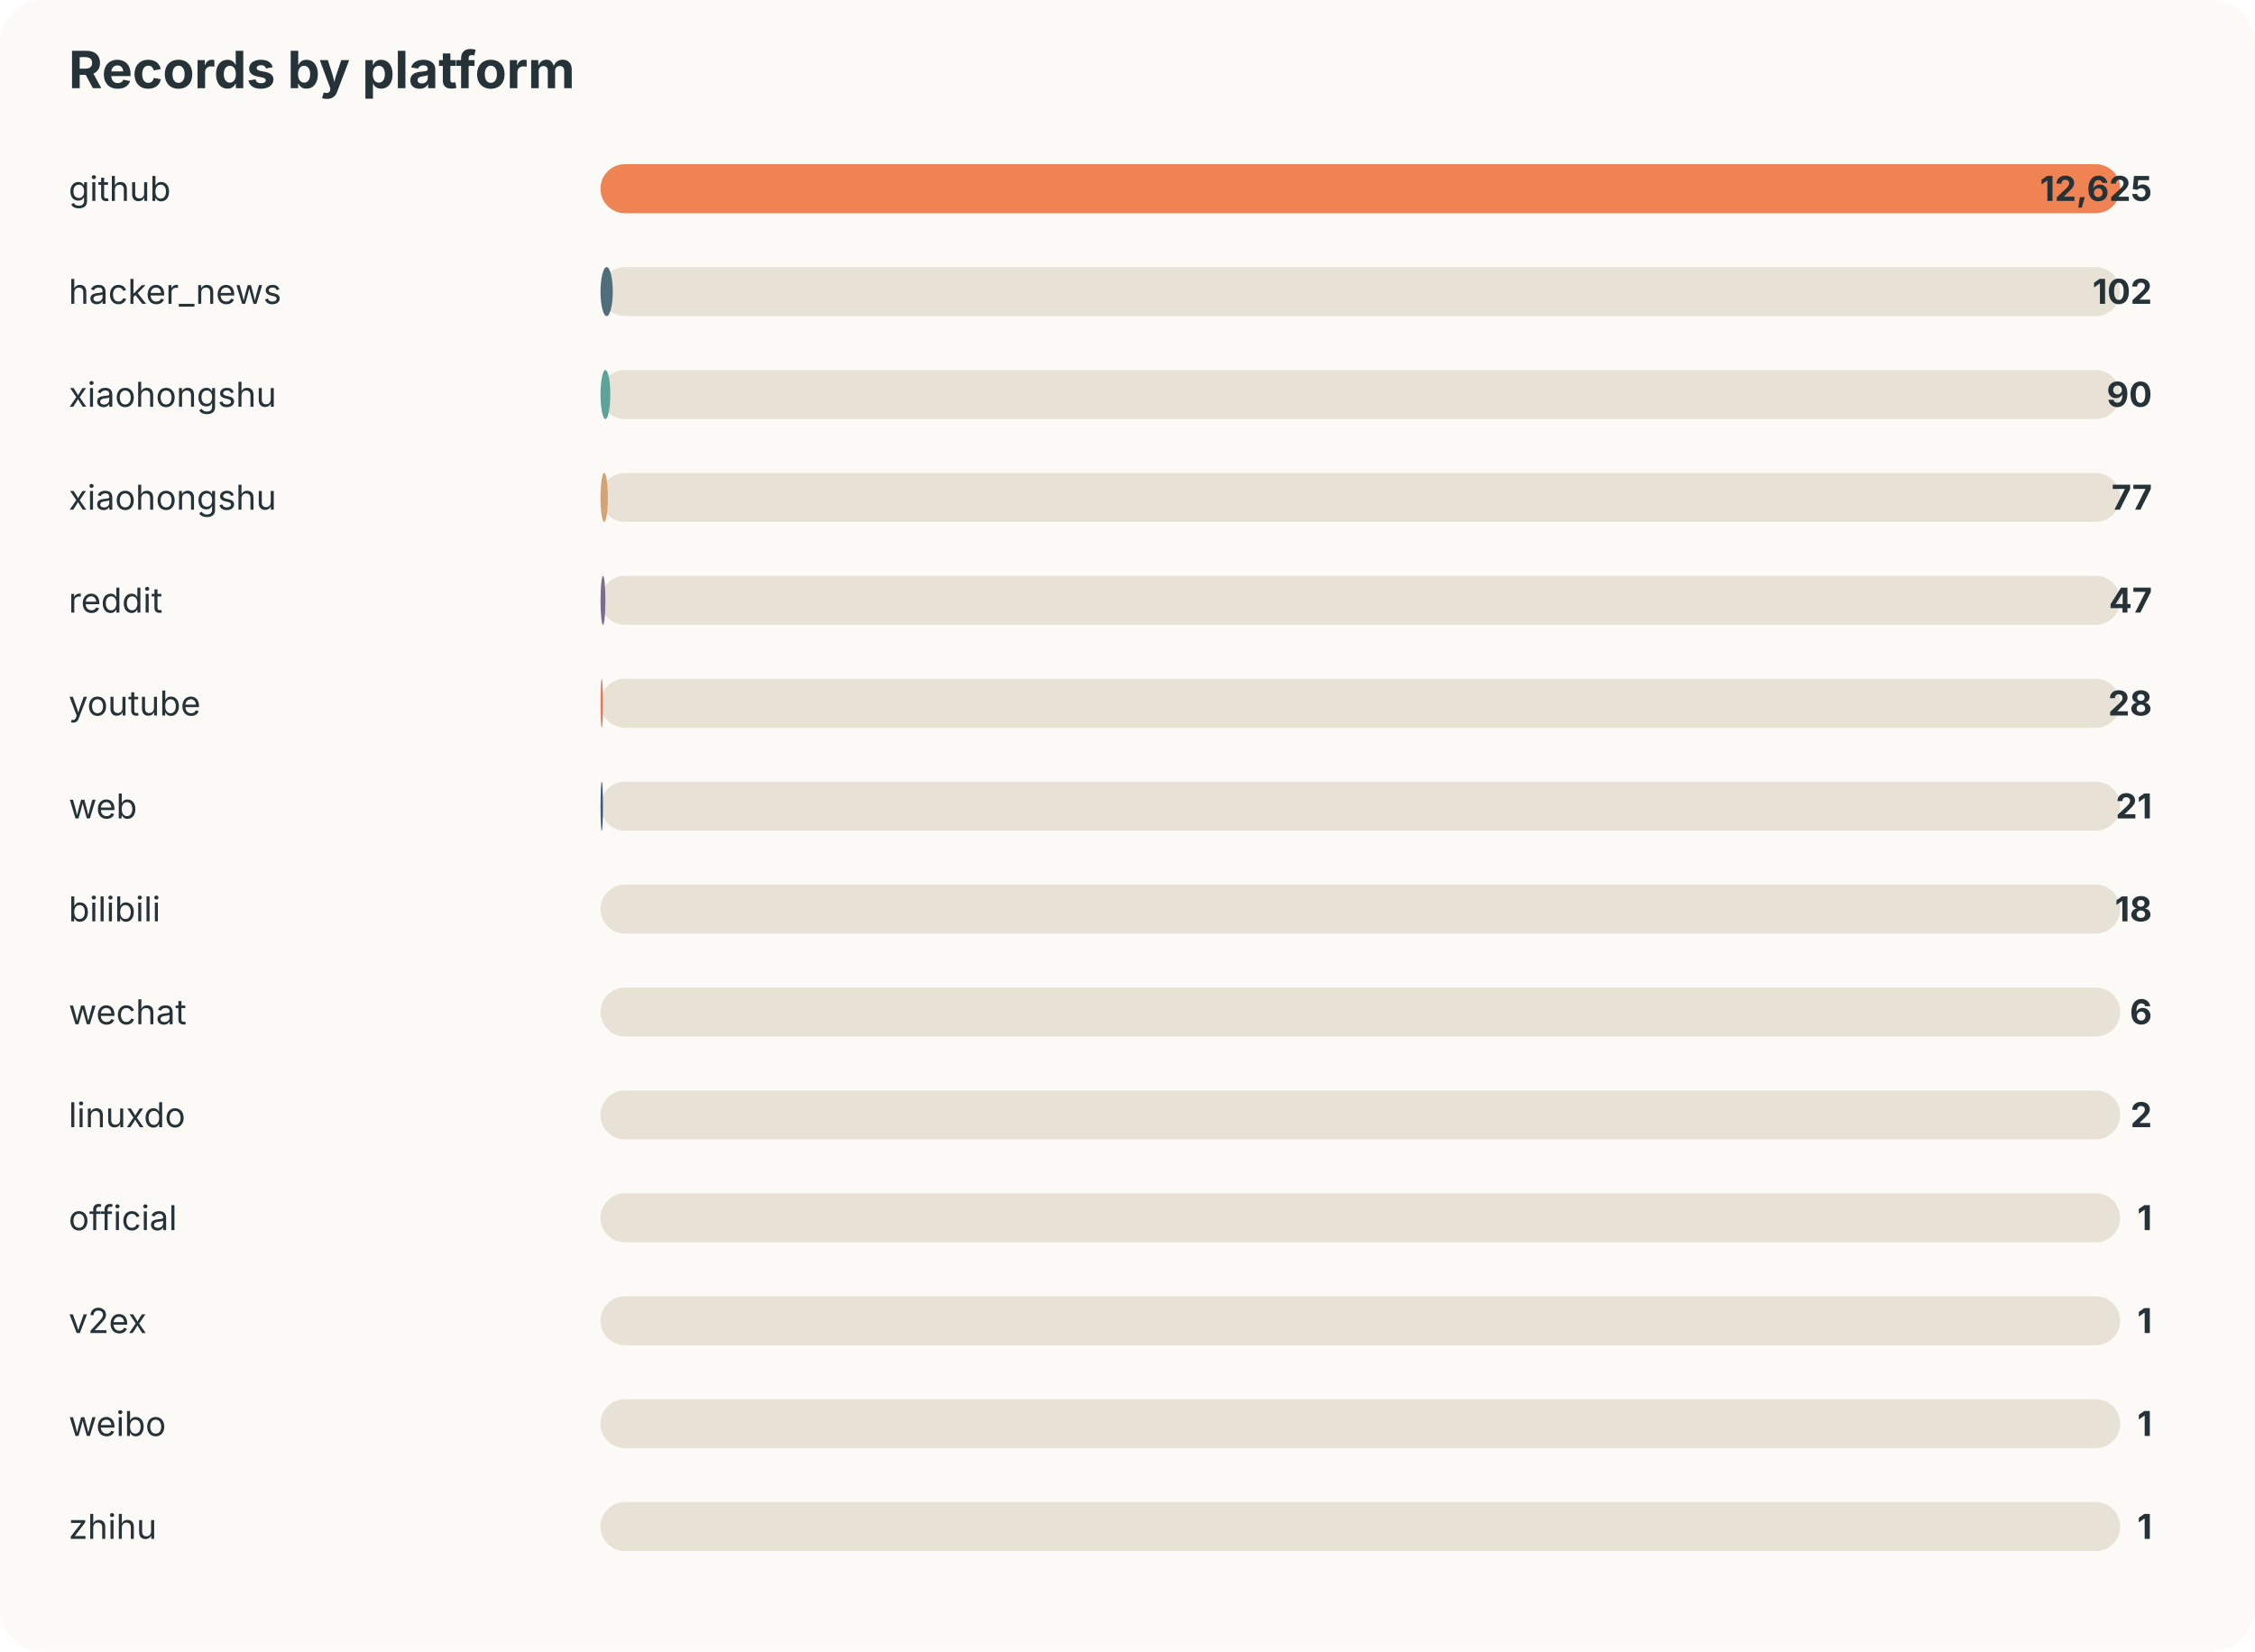
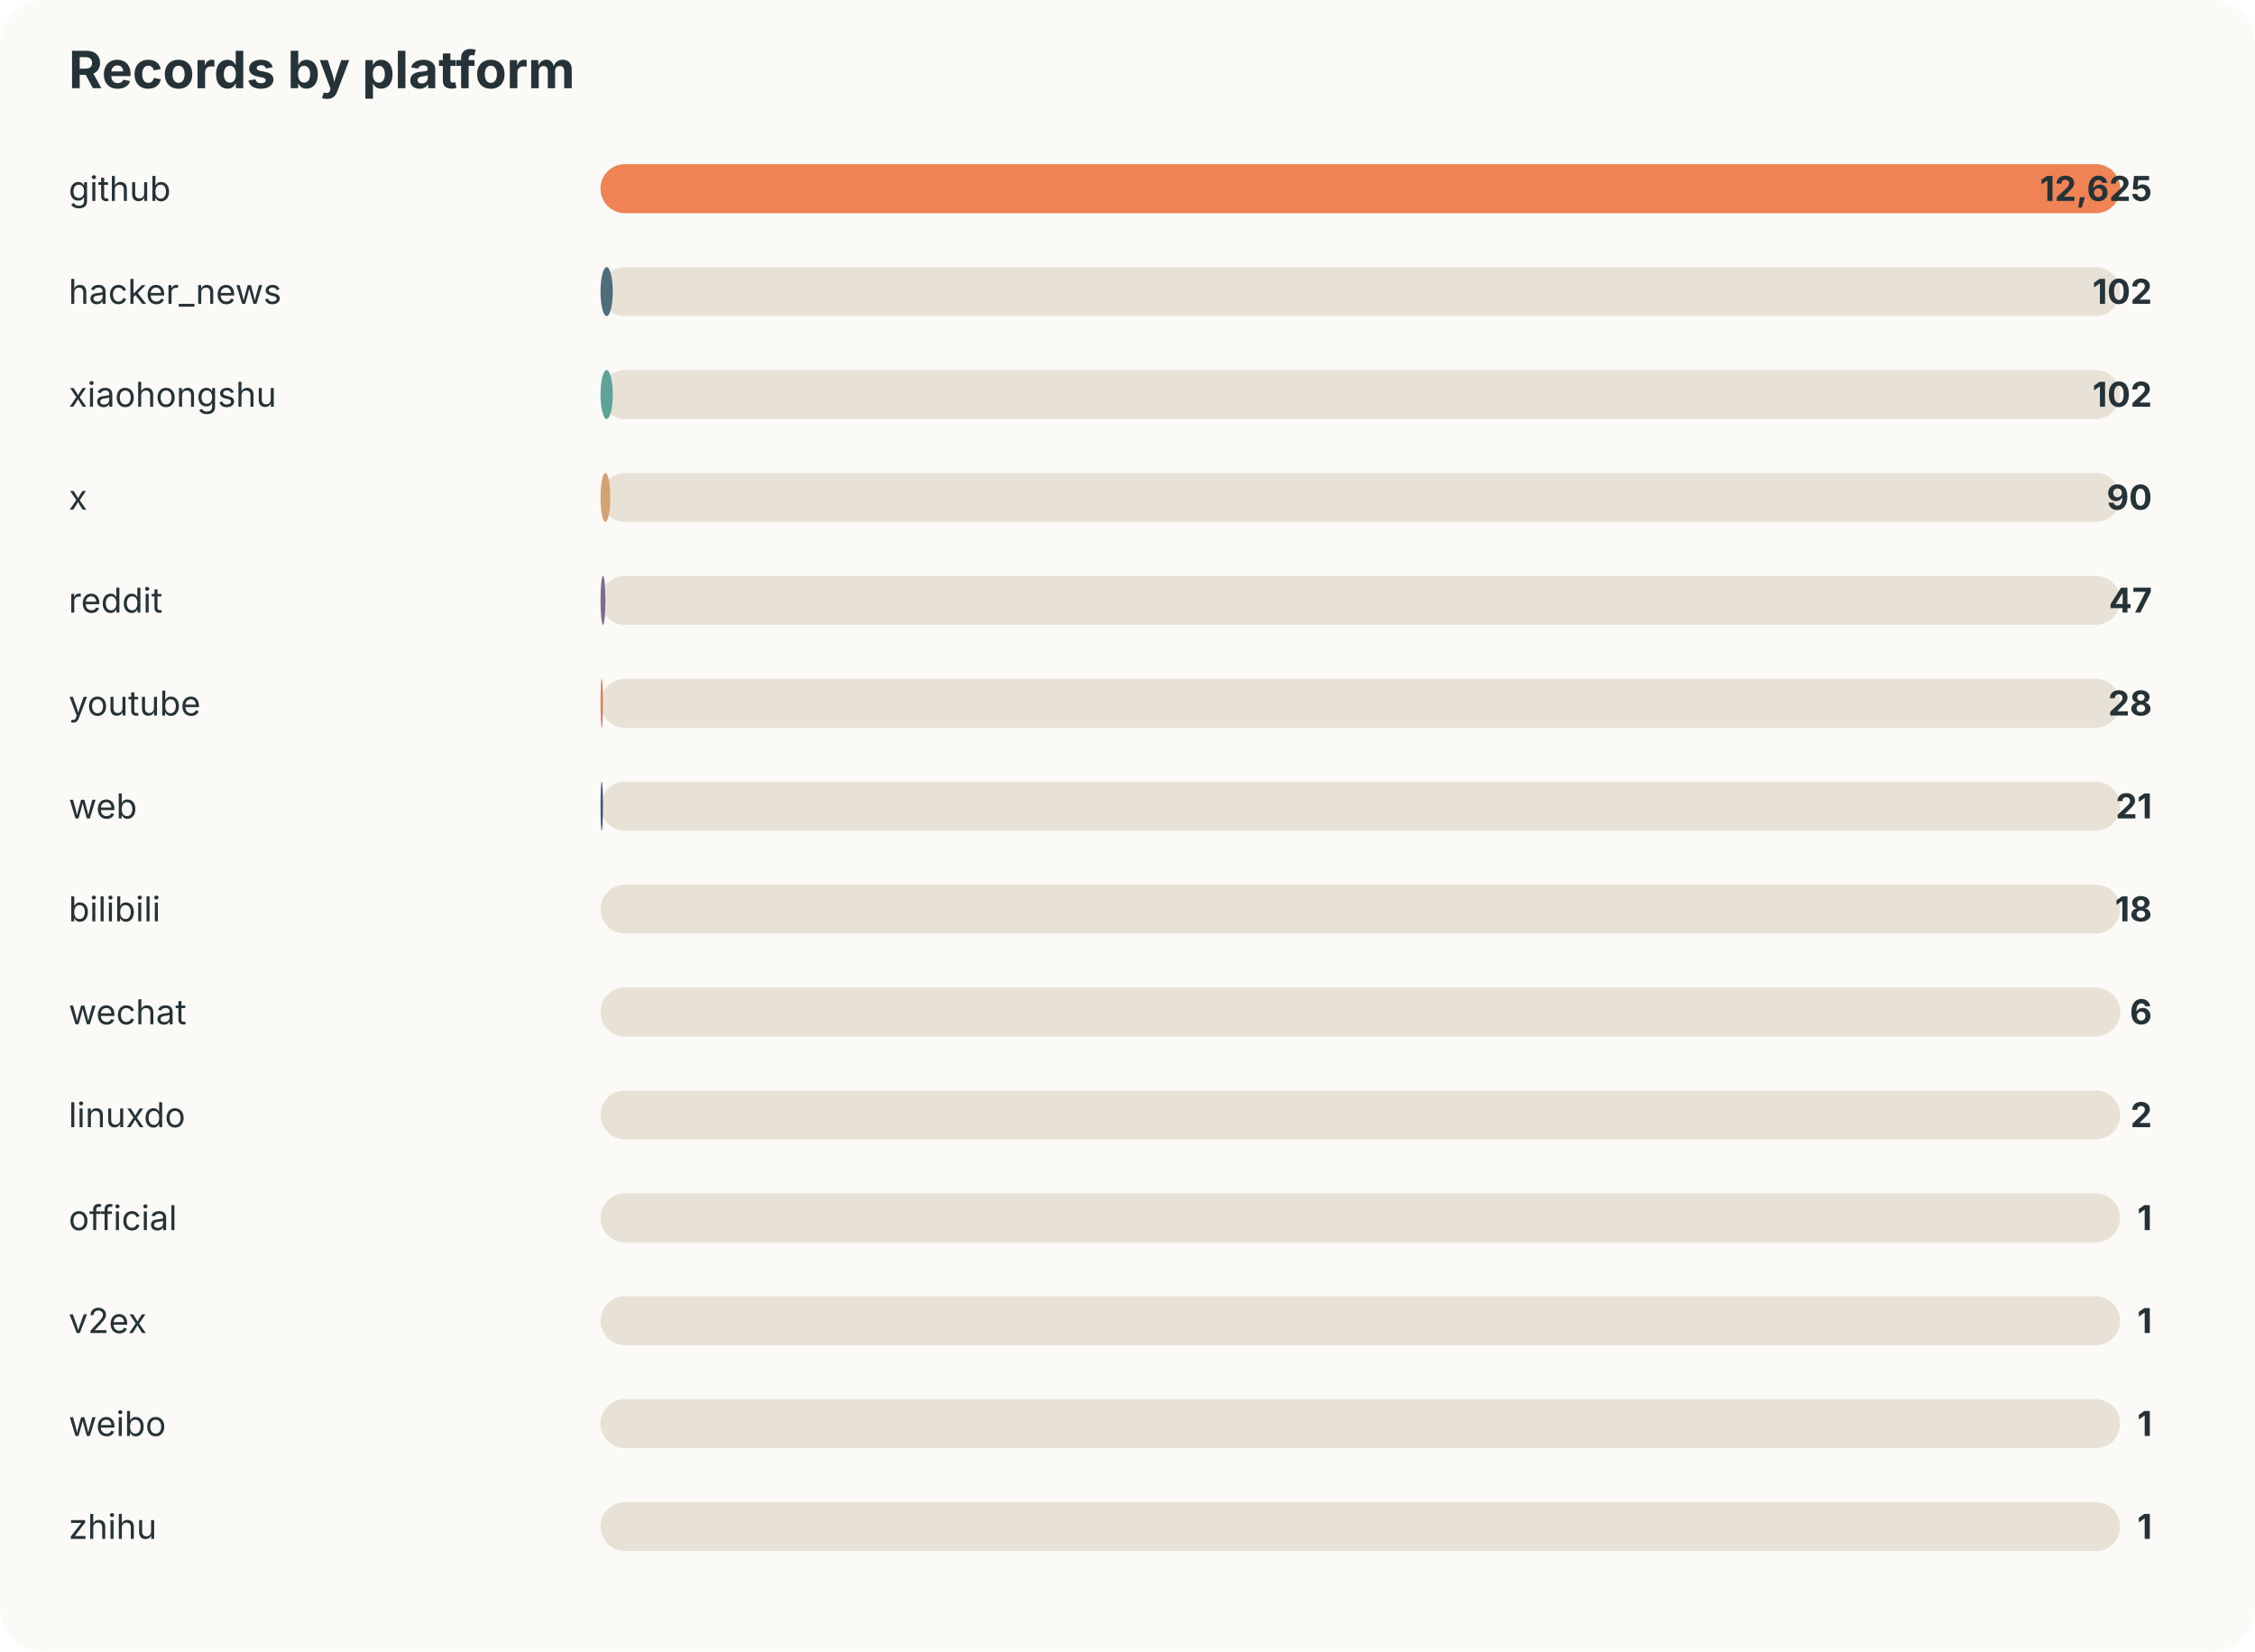
<svg xmlns="http://www.w3.org/2000/svg" width="920" height="674" viewBox="0 0 920 674">
  <style>text{font-family:-apple-system,BlinkMacSystemFont,"Segoe UI",sans-serif;fill:#253237} .muted{fill:#6b7a80;font-size:13px}</style>
  <rect width="100%" height="100%" rx="18" fill="#fbfaf7" />
  <text x="28" y="36" font-size="21" font-weight="700">Records by platform</text>
  <text x="28" y="82" font-size="14">github</text>
  <rect x="245" y="67" width="620" height="20" rx="10" fill="#e8e2d6" />
  <rect x="245" y="67" width="620" height="20" rx="10" fill="#ef8354" />
  <text x="878" y="82" text-anchor="end" font-size="14" font-weight="700">12,625</text>
  <text x="28" y="124" font-size="14">hacker_news</text>
  <rect x="245" y="109" width="620" height="20" rx="10" fill="#e8e2d6" />
  <rect x="245" y="109" width="5" height="20" rx="10" fill="#4f6d7a" />
  <text x="878" y="124" text-anchor="end" font-size="14" font-weight="700">102</text>
  <text x="28" y="166" font-size="14">xiaohongshu</text>
  <rect x="245" y="151" width="620" height="20" rx="10" fill="#e8e2d6" />
-   <rect x="245" y="151" width="4" height="20" rx="10" fill="#5da399" />
-   <text x="878" y="166" text-anchor="end" font-size="14" font-weight="700">90</text>
-   <text x="28" y="208" font-size="14">xiaohongshu</text>
+   <rect x="245" y="151" width="5" height="20" rx="10" fill="#5da399" />
+   <text x="878" y="166" text-anchor="end" font-size="14" font-weight="700">102</text>
+   <text x="28" y="208" font-size="14">x</text>
  <rect x="245" y="193" width="620" height="20" rx="10" fill="#e8e2d6" />
-   <rect x="245" y="193" width="3" height="20" rx="10" fill="#d4a373" />
-   <text x="878" y="208" text-anchor="end" font-size="14" font-weight="700">77</text>
+   <rect x="245" y="193" width="4" height="20" rx="10" fill="#d4a373" />
+   <text x="878" y="208" text-anchor="end" font-size="14" font-weight="700">90</text>
  <text x="28" y="250" font-size="14">reddit</text>
  <rect x="245" y="235" width="620" height="20" rx="10" fill="#e8e2d6" />
  <rect x="245" y="235" width="2" height="20" rx="10" fill="#7b6d8d" />
  <text x="878" y="250" text-anchor="end" font-size="14" font-weight="700">47</text>
  <text x="28" y="292" font-size="14">youtube</text>
  <rect x="245" y="277" width="620" height="20" rx="10" fill="#e8e2d6" />
  <rect x="245" y="277" width="1" height="20" rx="10" fill="#e07a5f" />
  <text x="878" y="292" text-anchor="end" font-size="14" font-weight="700">28</text>
  <text x="28" y="334" font-size="14">web</text>
  <rect x="245" y="319" width="620" height="20" rx="10" fill="#e8e2d6" />
  <rect x="245" y="319" width="1" height="20" rx="10" fill="#3d5a80" />
  <text x="878" y="334" text-anchor="end" font-size="14" font-weight="700">21</text>
  <text x="28" y="376" font-size="14">bilibili</text>
  <rect x="245" y="361" width="620" height="20" rx="10" fill="#e8e2d6" />
  <rect x="245" y="361" width="0" height="20" rx="10" fill="#ef8354" />
  <text x="878" y="376" text-anchor="end" font-size="14" font-weight="700">18</text>
  <text x="28" y="418" font-size="14">wechat</text>
  <rect x="245" y="403" width="620" height="20" rx="10" fill="#e8e2d6" />
  <rect x="245" y="403" width="0" height="20" rx="10" fill="#4f6d7a" />
  <text x="878" y="418" text-anchor="end" font-size="14" font-weight="700">6</text>
  <text x="28" y="460" font-size="14">linuxdo</text>
  <rect x="245" y="445" width="620" height="20" rx="10" fill="#e8e2d6" />
  <rect x="245" y="445" width="0" height="20" rx="10" fill="#5da399" />
  <text x="878" y="460" text-anchor="end" font-size="14" font-weight="700">2</text>
  <text x="28" y="502" font-size="14">official</text>
  <rect x="245" y="487" width="620" height="20" rx="10" fill="#e8e2d6" />
  <rect x="245" y="487" width="0" height="20" rx="10" fill="#d4a373" />
  <text x="878" y="502" text-anchor="end" font-size="14" font-weight="700">1</text>
  <text x="28" y="544" font-size="14">v2ex</text>
  <rect x="245" y="529" width="620" height="20" rx="10" fill="#e8e2d6" />
  <rect x="245" y="529" width="0" height="20" rx="10" fill="#7b6d8d" />
  <text x="878" y="544" text-anchor="end" font-size="14" font-weight="700">1</text>
  <text x="28" y="586" font-size="14">weibo</text>
  <rect x="245" y="571" width="620" height="20" rx="10" fill="#e8e2d6" />
  <rect x="245" y="571" width="0" height="20" rx="10" fill="#e07a5f" />
  <text x="878" y="586" text-anchor="end" font-size="14" font-weight="700">1</text>
  <text x="28" y="628" font-size="14">zhihu</text>
  <rect x="245" y="613" width="620" height="20" rx="10" fill="#e8e2d6" />
  <rect x="245" y="613" width="0" height="20" rx="10" fill="#3d5a80" />
  <text x="878" y="628" text-anchor="end" font-size="14" font-weight="700">1</text>
</svg>
